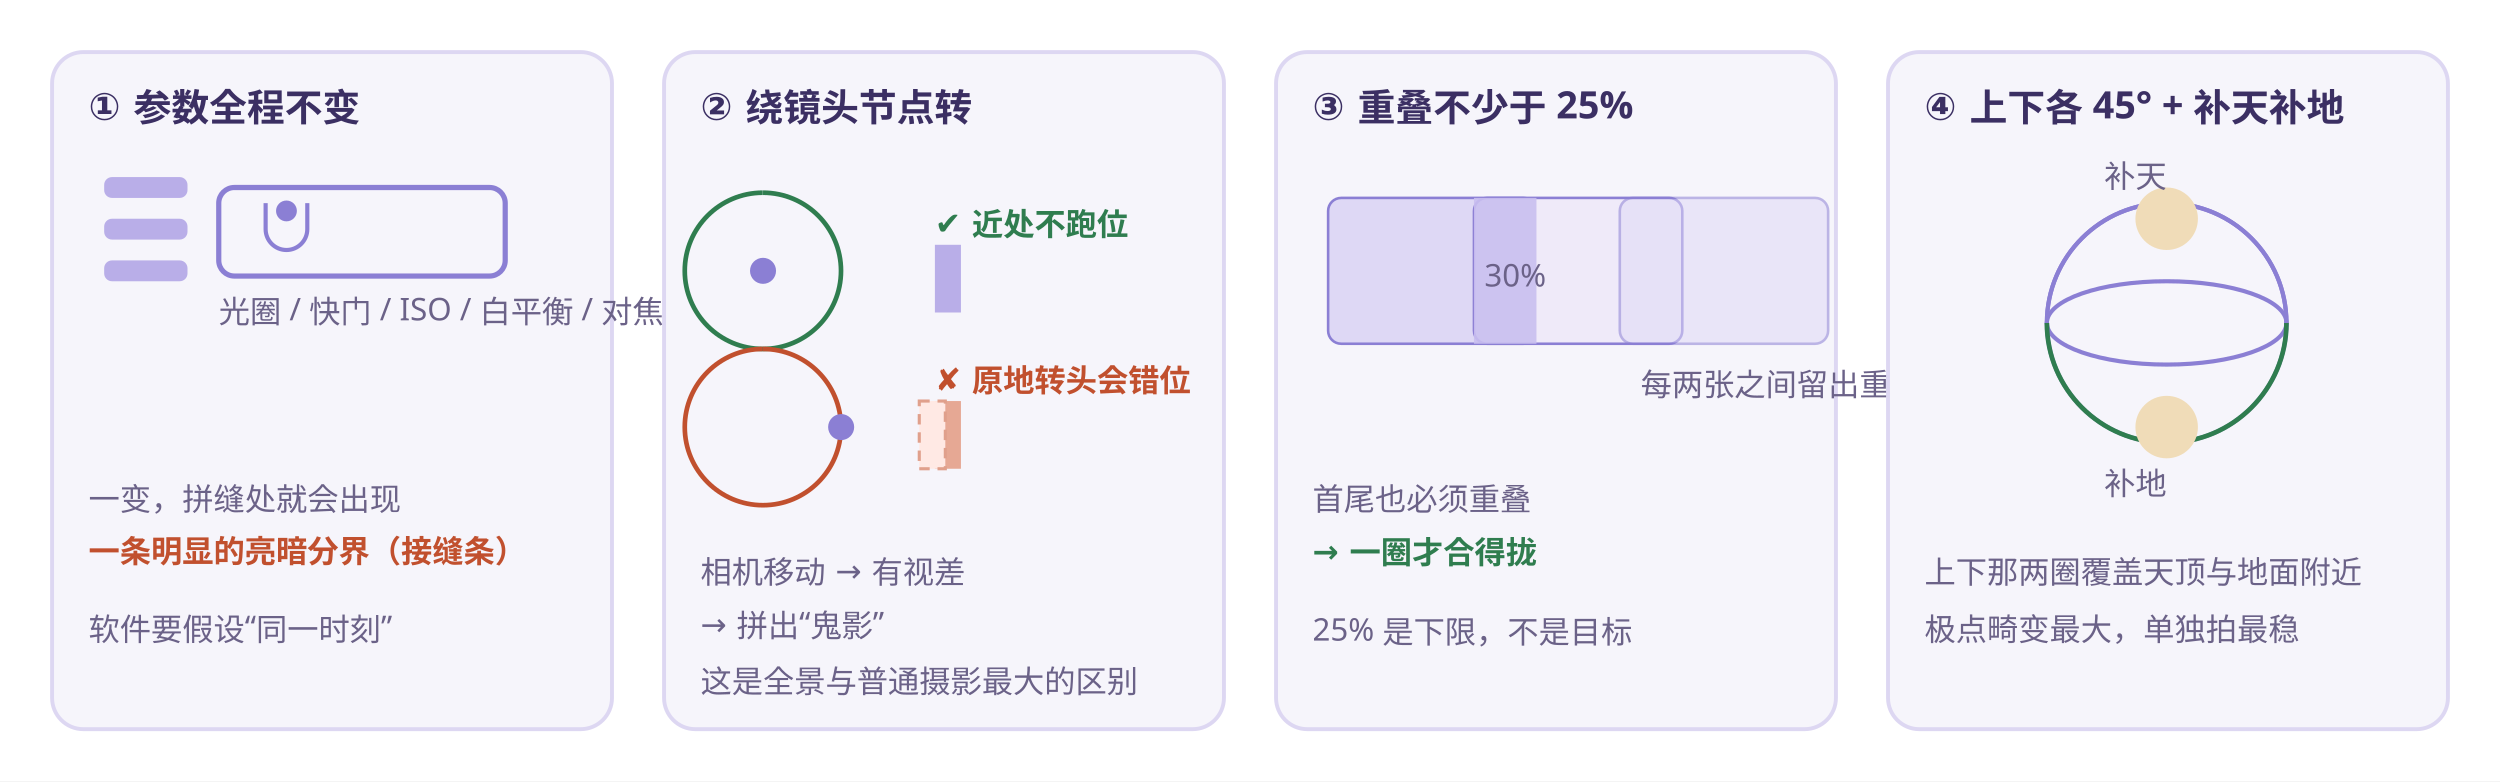
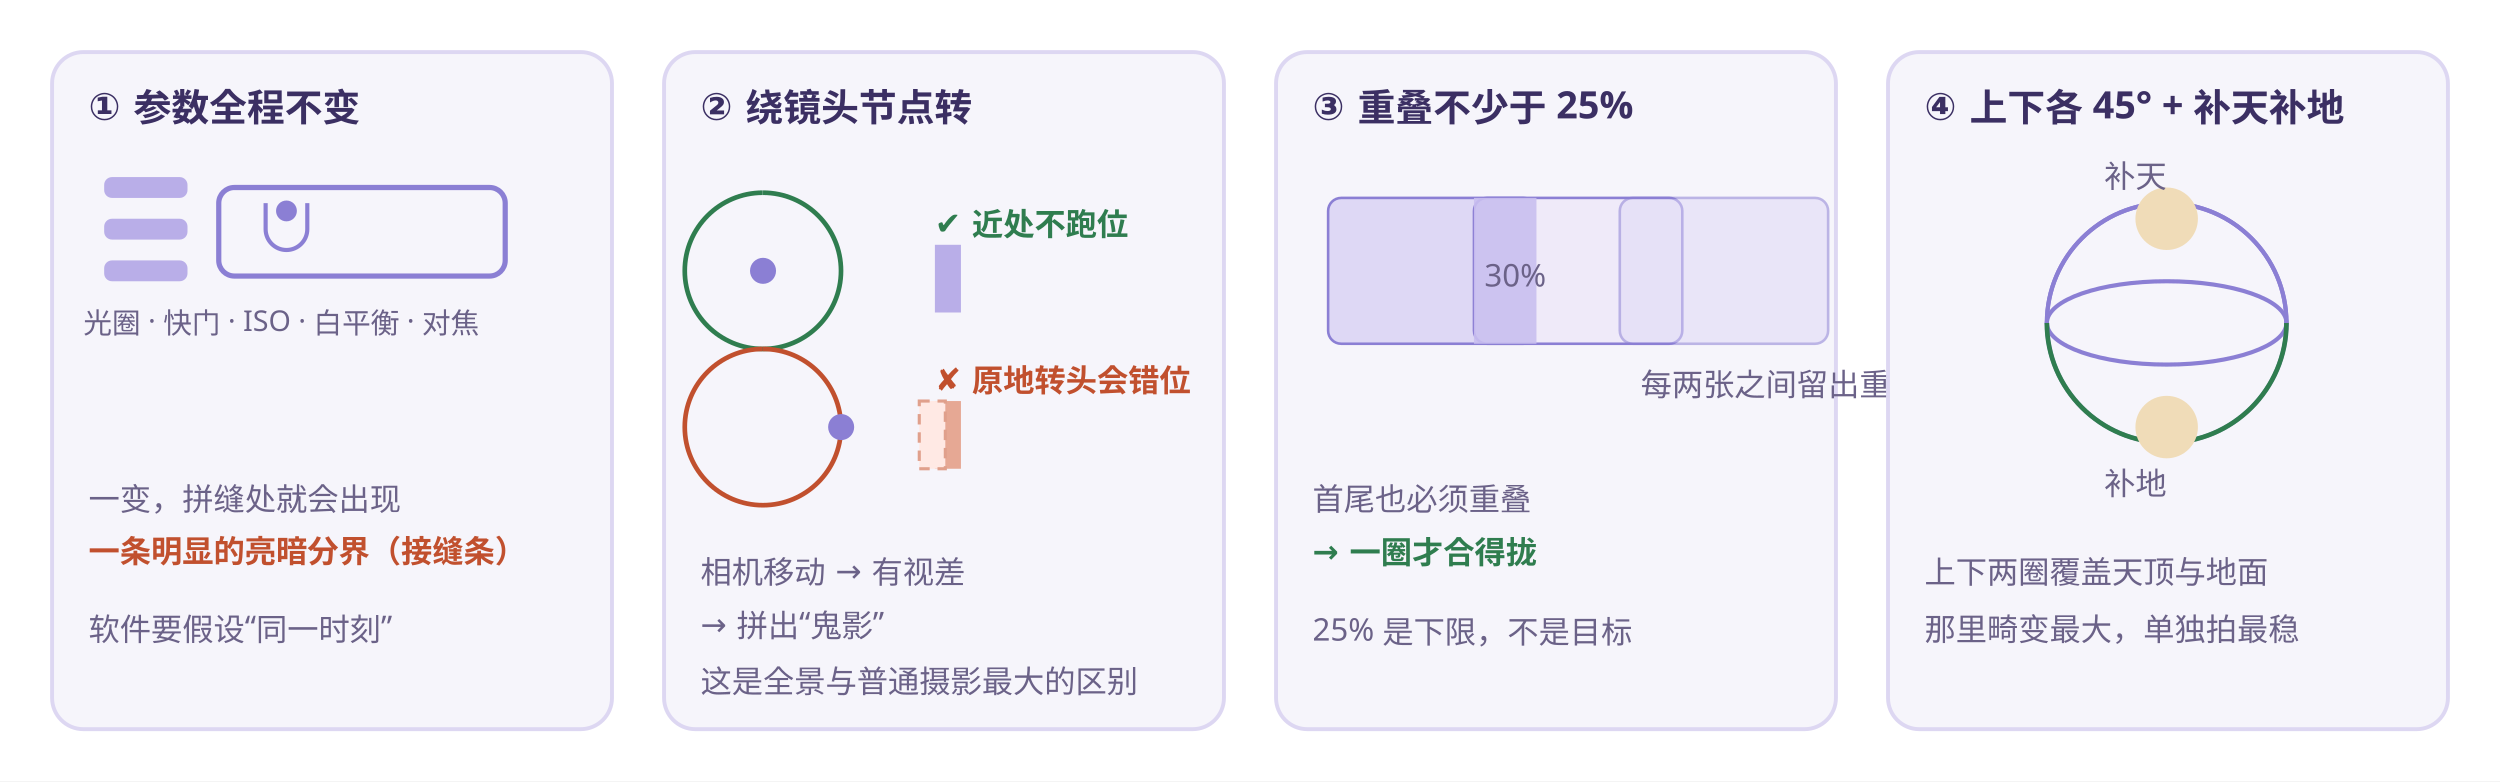
<svg xmlns="http://www.w3.org/2000/svg" viewBox="0 0 960 300" width="960" height="300" role="img" aria-label="全景拍摄四要点示意：锁定参数、绕镜头节点转、重叠率、补天补地">
  <style>
    .card{fill:#f6f5fb;stroke:#ddd7f2;stroke-width:1.5}
    .t{font:600 14.5px "Microsoft YaHei",sans-serif;fill:#3b2f63}
    .s{font:12px "Microsoft YaHei",sans-serif;fill:#6b6288}
    .red{fill:#c1502e;font:600 12px "Microsoft YaHei",sans-serif}
    .grn{fill:#2f7d4f;font:600 12px "Microsoft YaHei",sans-serif}
    .ln{stroke:#8b7fd4;stroke-width:1.6;fill:none}
    .lnr{stroke:#c1502e;stroke-width:1.8;fill:none}
    .lng{stroke:#2f7d4f;stroke-width:1.8;fill:none}
    .dot{fill:#8b7fd4}
    .box{fill:#b9aee8}
    .box2{fill:#f0dcb8}
    .dash{stroke:#e0a08c;stroke-width:1.2;stroke-dasharray:4 3;fill:#ffe9e4}
  </style>
  <rect width="960" height="300" fill="#fff" />
  <g transform="translate(20,20)">
    <rect class="card" width="215" height="260" rx="12" />
    <text class="t" x="14" y="26">① 参数全程不变</text>
    <g transform="translate(20,48)">
      <rect class="box" x="0" y="0" width="32" height="8" rx="3" />
      <rect class="box" x="0" y="16" width="32" height="8" rx="3" fill="#cfc7ef" />
      <rect class="box" x="0" y="32" width="32" height="8" rx="3" />
      <rect x="44" y="4" width="110" height="34" rx="6" fill="none" stroke="#8b7fd4" stroke-width="2" />
      <path class="ln" d="M62,10 v10 a8,8 0 0 0 16,0 v-10" />
      <circle class="dot" cx="70" cy="13" r="4" />
-       <text class="s" x="44" y="56">光圈 / 快门 / ISO / 白平衡 / 对焦</text>
+       <text class="s" x="-8" y="60" style="font-size:11px">光圈 · 快门 · ISO · 白平衡 · 对焦</text>
    </g>
    <text class="s" x="14" y="176">一变，拼缝处就会出现</text>
    <text class="red" x="14" y="196">一条明显的亮暗分界（接缝条）</text>
    <text class="s" x="14" y="226">软件要假设“同一时刻”</text>
  </g>
  <g transform="translate(255,20)">
    <rect class="card" width="215" height="260" rx="12" />
    <text class="t" x="14" y="26">② 绕镜头节点转</text>
    <g transform="translate(18,44)">
      <circle class="dot" cx="20" cy="40" r="5" />
      <path class="lng" d="M20,40 m0,-30 a30,30 0 1 1 -0.1,0" />
      <rect class="box" x="86" y="30" width="10" height="26" />
      <text class="grn" x="86" y="26">✔ 近处不跑位</text>
      <path class="lnr" d="M20,100 m0,-30 a30,30 0 1 1 -0.1,0" />
      <circle class="dot" cx="50" cy="100" r="5" />
      <rect x="86" y="90" width="10" height="26" fill="#e6a894" />
      <rect class="dash" x="80" y="90" width="10" height="26" />
      <text class="red" x="86" y="86">✘ 原地转头会错位</text>
    </g>
    <text class="s" x="14" y="204">相机移动 → 有视差</text>
    <text class="s" x="14" y="224">→ 拼出“鬼影”</text>
    <text class="s" x="14" y="246" fill="#3b2f63">这是全景与普通摄影最大的区别</text>
  </g>
  <g transform="translate(490,20)">
    <rect class="card" width="215" height="260" rx="12" />
    <text class="t" x="14" y="26">③ 重叠不少于 25%</text>
    <g transform="translate(20,56)">
      <rect x="0" y="0" width="80" height="56" rx="5" fill="#ded8f5" stroke="#8b7fd4" />
      <rect x="56" y="0" width="80" height="56" rx="5" fill="#efeaf9" stroke="#8b7fd4" />
      <rect x="56" y="0" width="24" height="56" fill="#c9bff0" opacity=".9" />
      <text class="s" x="60" y="34" fill="#3b2f63">30%</text>
      <rect x="112" y="0" width="80" height="56" rx="5" fill="#ded8f5" stroke="#8b7fd4" opacity=".55" />
      <text class="s" x="120" y="76">每两张之间留出重叠</text>
    </g>
    <text class="s" x="14" y="176">首尾也必须重叠</text>
    <text class="grn" x="14" y="196">→ 一圈才合得拢</text>
    <text class="s" x="14" y="226">25% 是下限，不是目标</text>
  </g>
  <g transform="translate(725,20)">
    <rect class="card" width="215" height="260" rx="12" />
    <text class="t" x="14" y="26">④ 上下各 45° + 补天补地</text>
    <g transform="translate(107,104)">
      <circle class="ln" cx="0" cy="0" r="46" />
      <ellipse class="ln" cx="0" cy="0" rx="46" ry="16" />
      <path class="lng" d="M-46,0 a46,46 0 0 0 92,0" />
      <path class="ln" d="M-46,0 a46,46 0 0 1 92,0" />
      <circle class="box2" cx="0" cy="-40" r="12" />
      <circle class="box2" cx="0" cy="40" r="12" />
      <text class="s" x="-24" y="-52" fill="#c1502e">补天</text>
      <text class="s" x="-24" y="66" fill="#c1502e">补地</text>
    </g>
-     <text class="s" x="14" y="204">上下那两圈覆盖天顶与地面附近</text>
-     <text class="s" x="14" y="226">极点畸变最大，单独拍最稳</text>
+     <text class="s" x="14" y="204">上下两圈覆盖天顶与地面</text>
+     <text class="s" x="14" y="226">那里畸变最大，单独拍最稳</text>
  </g>
</svg>
